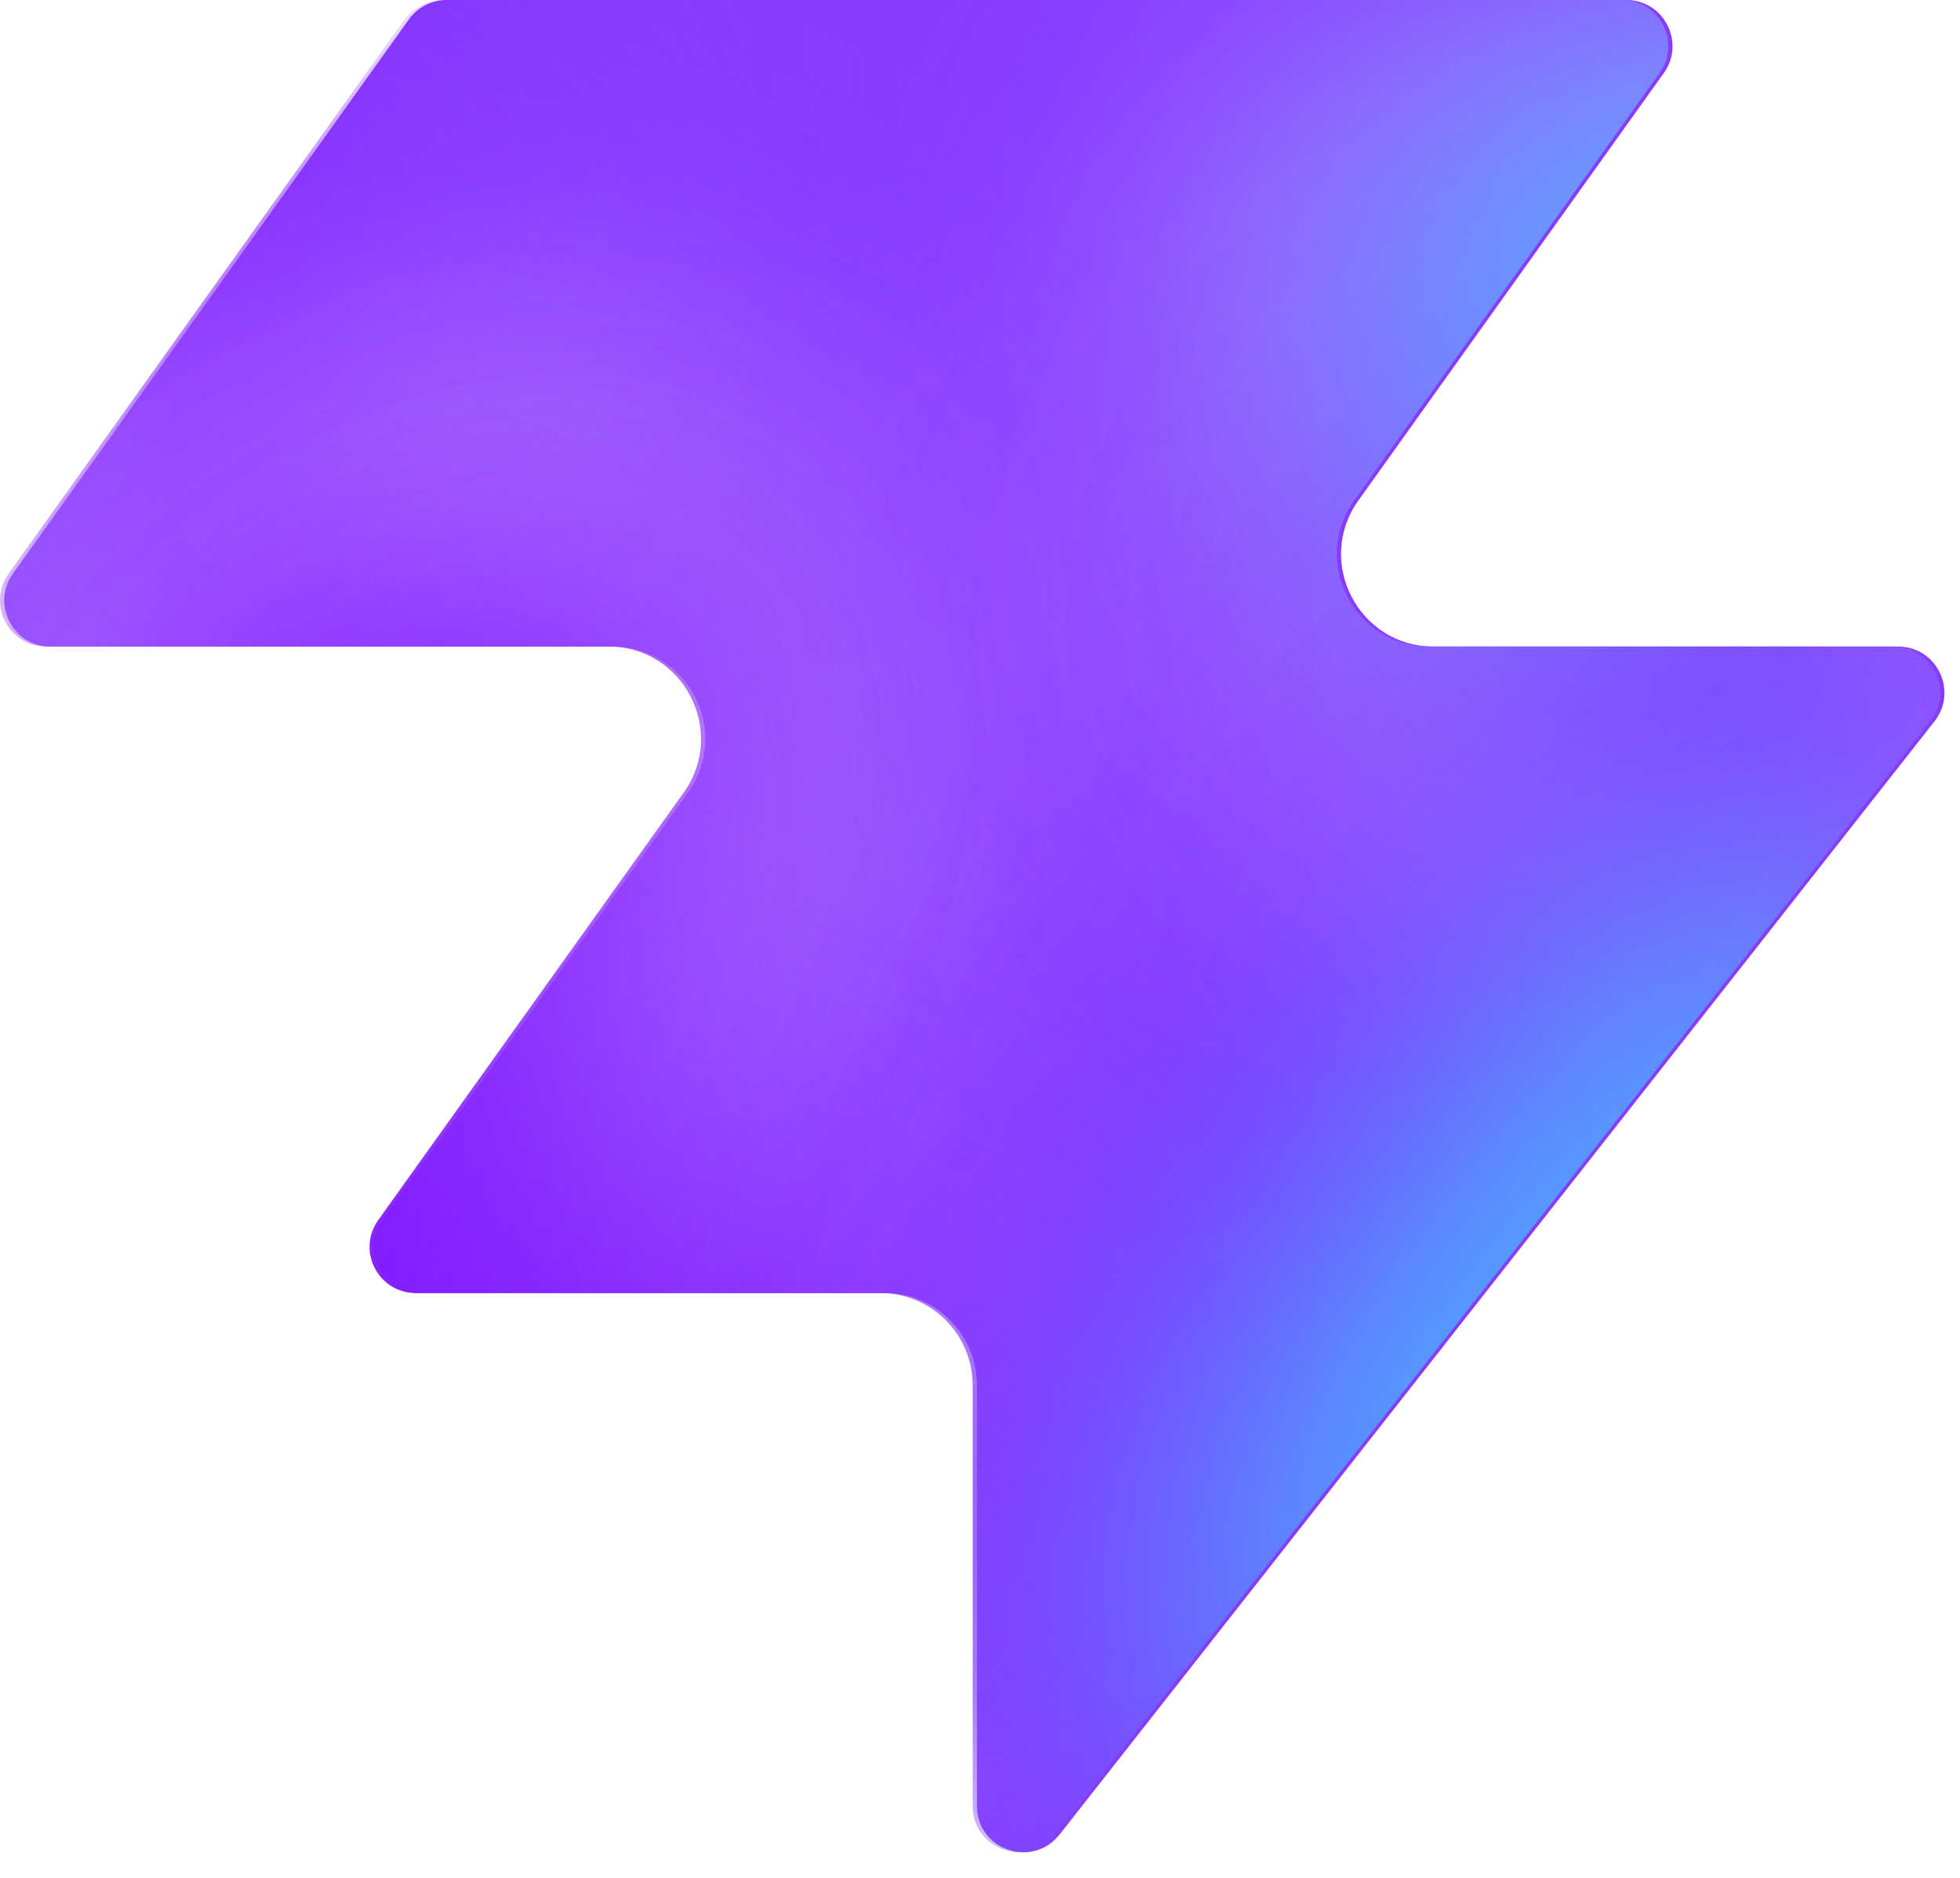
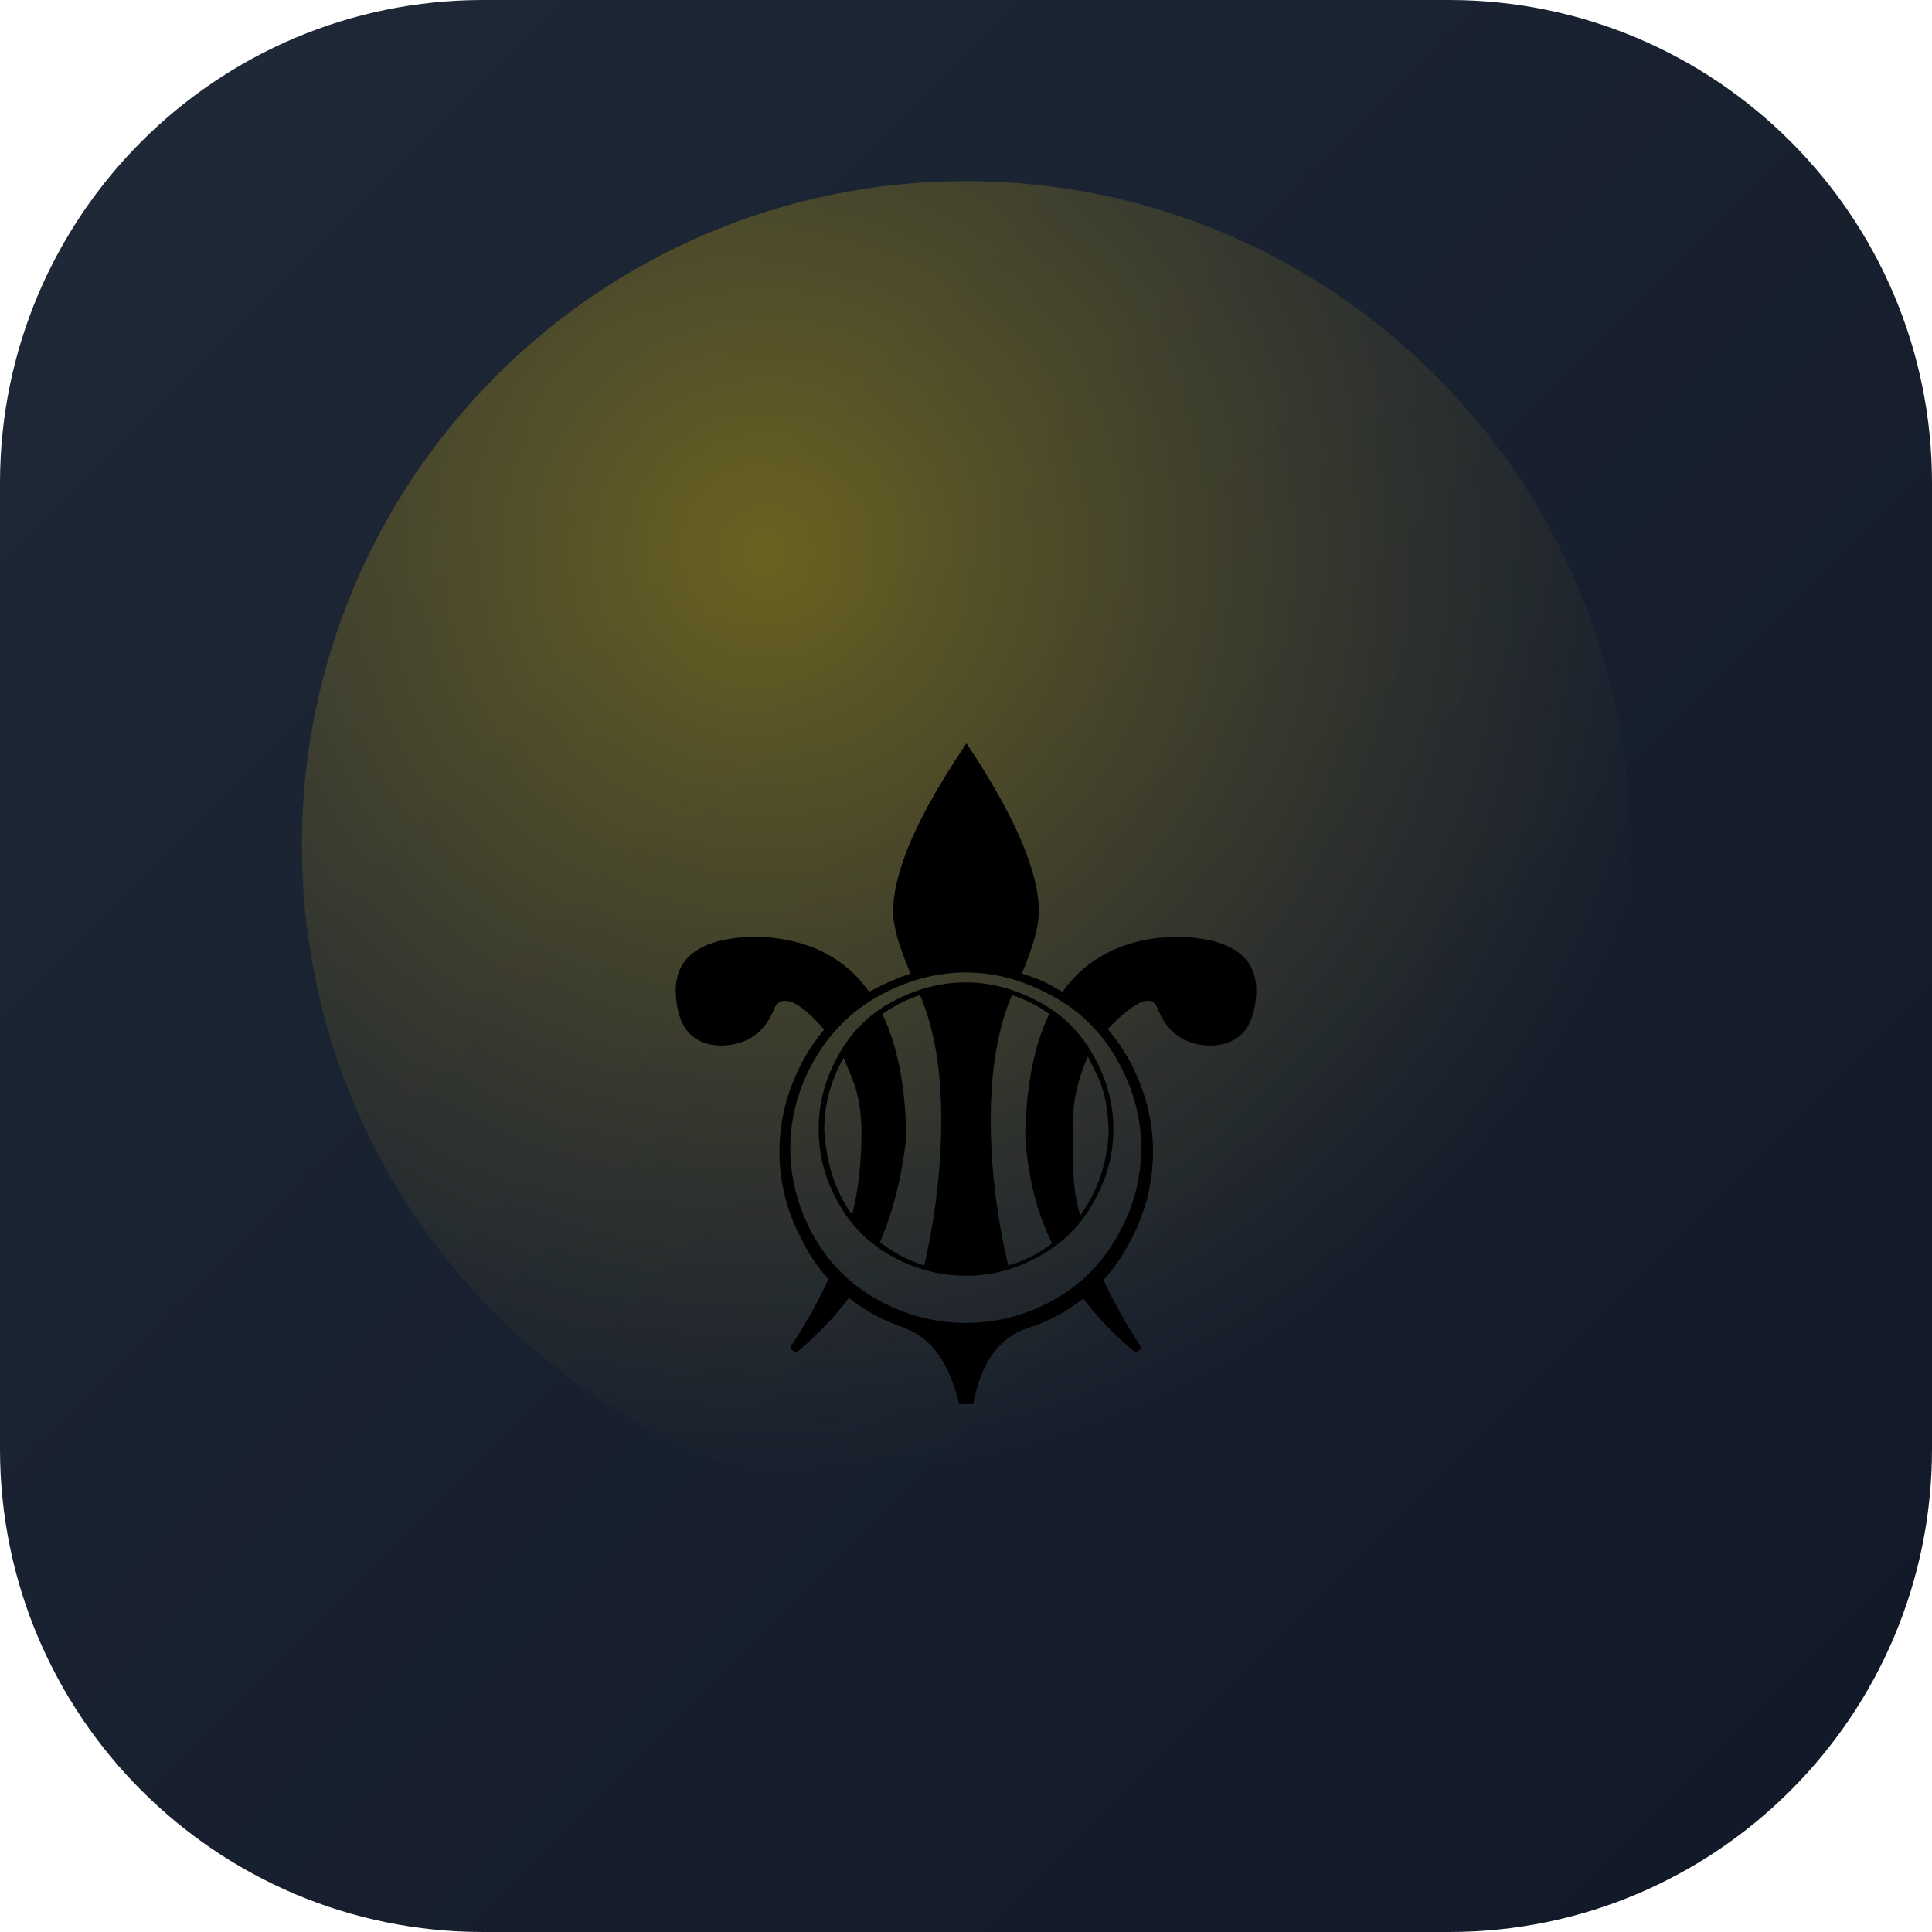
- <svg xmlns="http://www.w3.org/2000/svg" width="48" height="46" fill="none" viewBox="0 0 48 46">
-   <path fill="#863bff" d="M25.946 44.938c-.664.845-2.021.375-2.021-.698V33.937a2.26 2.26 0 0 0-2.262-2.262H10.287c-.92 0-1.456-1.04-.92-1.788l7.48-10.471c1.07-1.497 0-3.578-1.842-3.578H1.237c-.92 0-1.456-1.04-.92-1.788L10.013.474c.214-.297.556-.474.92-.474h28.894c.92 0 1.456 1.04.92 1.788l-7.48 10.471c-1.07 1.498 0 3.579 1.842 3.579h11.377c.943 0 1.473 1.088.89 1.83L25.947 44.94z" style="fill:#863bff;fill:color(display-p3 .525 .23 1);fill-opacity:1" />
-   <mask id="a" width="48" height="46" x="0" y="0" maskUnits="userSpaceOnUse" style="mask-type:alpha">
-     <path fill="#000" d="M25.842 44.938c-.664.844-2.021.375-2.021-.698V33.937a2.26 2.26 0 0 0-2.262-2.262H10.183c-.92 0-1.456-1.04-.92-1.788l7.48-10.471c1.07-1.498 0-3.579-1.842-3.579H1.133c-.92 0-1.456-1.04-.92-1.787L9.91.473c.214-.297.556-.474.92-.474h28.894c.92 0 1.456 1.04.92 1.788l-7.48 10.471c-1.07 1.498 0 3.578 1.842 3.578h11.377c.943 0 1.473 1.088.89 1.832L25.843 44.94z" style="fill:#000;fill-opacity:1" />
-   </mask>
-   <g mask="url(#a)">
-     <g filter="url(#b)">
-       <ellipse cx="5.508" cy="14.704" fill="#ede6ff" rx="5.508" ry="14.704" style="fill:#ede6ff;fill:color(display-p3 .927 .903 1);fill-opacity:1" transform="matrix(.00324 1 1 -.00324 -4.47 31.516)" />
-     </g>
-     <g filter="url(#c)">
-       <ellipse cx="10.399" cy="29.851" fill="#ede6ff" rx="10.399" ry="29.851" style="fill:#ede6ff;fill:color(display-p3 .927 .903 1);fill-opacity:1" transform="matrix(.00324 1 1 -.00324 -39.328 7.883)" />
-     </g>
-     <g filter="url(#d)">
-       <ellipse cx="5.508" cy="30.487" fill="#7e14ff" rx="5.508" ry="30.487" style="fill:#7e14ff;fill:color(display-p3 .492 .077 1);fill-opacity:1" transform="rotate(89.814 -25.913 -14.639)scale(1 -1)" />
-     </g>
-     <g filter="url(#e)">
-       <ellipse cx="5.508" cy="30.599" fill="#7e14ff" rx="5.508" ry="30.599" style="fill:#7e14ff;fill:color(display-p3 .492 .077 1);fill-opacity:1" transform="rotate(89.814 -32.644 -3.334)scale(1 -1)" />
-     </g>
-     <g filter="url(#f)">
-       <ellipse cx="5.508" cy="30.599" fill="#7e14ff" rx="5.508" ry="30.599" style="fill:#7e14ff;fill:color(display-p3 .492 .077 1);fill-opacity:1" transform="matrix(.00324 1 1 -.00324 -34.34 30.47)" />
-     </g>
-     <g filter="url(#g)">
-       <ellipse cx="14.072" cy="22.078" fill="#ede6ff" rx="14.072" ry="22.078" style="fill:#ede6ff;fill:color(display-p3 .927 .903 1);fill-opacity:1" transform="rotate(93.35 24.506 48.493)scale(-1 1)" />
-     </g>
-     <g filter="url(#h)">
-       <ellipse cx="3.47" cy="21.501" fill="#7e14ff" rx="3.47" ry="21.501" style="fill:#7e14ff;fill:color(display-p3 .492 .077 1);fill-opacity:1" transform="rotate(89.009 28.708 47.59)scale(-1 1)" />
-     </g>
-     <g filter="url(#i)">
-       <ellipse cx="3.47" cy="21.501" fill="#7e14ff" rx="3.47" ry="21.501" style="fill:#7e14ff;fill:color(display-p3 .492 .077 1);fill-opacity:1" transform="rotate(89.009 28.708 47.59)scale(-1 1)" />
-     </g>
-     <g filter="url(#j)">
-       <ellipse cx=".387" cy="8.972" fill="#7e14ff" rx="4.407" ry="29.108" style="fill:#7e14ff;fill:color(display-p3 .492 .077 1);fill-opacity:1" transform="rotate(39.51 .387 8.972)" />
-     </g>
-     <g filter="url(#k)">
-       <ellipse cx="47.523" cy="-6.092" fill="#7e14ff" rx="4.407" ry="29.108" style="fill:#7e14ff;fill:color(display-p3 .492 .077 1);fill-opacity:1" transform="rotate(37.892 47.523 -6.092)" />
-     </g>
-     <g filter="url(#l)">
-       <ellipse cx="41.412" cy="6.333" fill="#47bfff" rx="5.971" ry="9.665" style="fill:#47bfff;fill:color(display-p3 .28 .748 1);fill-opacity:1" transform="rotate(37.892 41.412 6.333)" />
-     </g>
-     <g filter="url(#m)">
-       <ellipse cx="-1.879" cy="38.332" fill="#7e14ff" rx="4.407" ry="29.108" style="fill:#7e14ff;fill:color(display-p3 .492 .077 1);fill-opacity:1" transform="rotate(37.892 -1.88 38.332)" />
-     </g>
-     <g filter="url(#n)">
-       <ellipse cx="-1.879" cy="38.332" fill="#7e14ff" rx="4.407" ry="29.108" style="fill:#7e14ff;fill:color(display-p3 .492 .077 1);fill-opacity:1" transform="rotate(37.892 -1.88 38.332)" />
-     </g>
-     <g filter="url(#o)">
-       <ellipse cx="35.651" cy="29.907" fill="#7e14ff" rx="4.407" ry="29.108" style="fill:#7e14ff;fill:color(display-p3 .492 .077 1);fill-opacity:1" transform="rotate(37.892 35.651 29.907)" />
-     </g>
-     <g filter="url(#p)">
-       <ellipse cx="38.418" cy="32.4" fill="#47bfff" rx="5.971" ry="15.297" style="fill:#47bfff;fill:color(display-p3 .28 .748 1);fill-opacity:1" transform="rotate(37.892 38.418 32.4)" />
-     </g>
-   </g>
+ <svg xmlns="http://www.w3.org/2000/svg" width="64" height="64" viewBox="0 0 64 64" role="img" aria-label="⚜️">
  <defs>
-     <filter id="b" width="60.045" height="41.654" x="-19.77" y="16.149" color-interpolation-filters="sRGB" filterUnits="userSpaceOnUse">
-       <feFlood flood-opacity="0" result="BackgroundImageFix" />
-       <feBlend in="SourceGraphic" in2="BackgroundImageFix" result="shape" />
-       <feGaussianBlur result="effect1_foregroundBlur_2002_17158" stdDeviation="7.659" />
-     </filter>
-     <filter id="c" width="90.34" height="51.437" x="-54.613" y="-7.533" color-interpolation-filters="sRGB" filterUnits="userSpaceOnUse">
-       <feFlood flood-opacity="0" result="BackgroundImageFix" />
-       <feBlend in="SourceGraphic" in2="BackgroundImageFix" result="shape" />
-       <feGaussianBlur result="effect1_foregroundBlur_2002_17158" stdDeviation="7.659" />
-     </filter>
-     <filter id="d" width="79.355" height="29.4" x="-49.64" y="2.03" color-interpolation-filters="sRGB" filterUnits="userSpaceOnUse">
-       <feFlood flood-opacity="0" result="BackgroundImageFix" />
-       <feBlend in="SourceGraphic" in2="BackgroundImageFix" result="shape" />
-       <feGaussianBlur result="effect1_foregroundBlur_2002_17158" stdDeviation="4.596" />
-     </filter>
-     <filter id="e" width="79.579" height="29.4" x="-45.045" y="20.029" color-interpolation-filters="sRGB" filterUnits="userSpaceOnUse">
-       <feFlood flood-opacity="0" result="BackgroundImageFix" />
-       <feBlend in="SourceGraphic" in2="BackgroundImageFix" result="shape" />
-       <feGaussianBlur result="effect1_foregroundBlur_2002_17158" stdDeviation="4.596" />
-     </filter>
-     <filter id="f" width="79.579" height="29.4" x="-43.513" y="21.178" color-interpolation-filters="sRGB" filterUnits="userSpaceOnUse">
-       <feFlood flood-opacity="0" result="BackgroundImageFix" />
-       <feBlend in="SourceGraphic" in2="BackgroundImageFix" result="shape" />
-       <feGaussianBlur result="effect1_foregroundBlur_2002_17158" stdDeviation="4.596" />
-     </filter>
-     <filter id="g" width="74.749" height="58.852" x="15.756" y="-17.901" color-interpolation-filters="sRGB" filterUnits="userSpaceOnUse">
-       <feFlood flood-opacity="0" result="BackgroundImageFix" />
-       <feBlend in="SourceGraphic" in2="BackgroundImageFix" result="shape" />
-       <feGaussianBlur result="effect1_foregroundBlur_2002_17158" stdDeviation="7.659" />
-     </filter>
-     <filter id="h" width="61.377" height="25.362" x="23.548" y="2.284" color-interpolation-filters="sRGB" filterUnits="userSpaceOnUse">
-       <feFlood flood-opacity="0" result="BackgroundImageFix" />
-       <feBlend in="SourceGraphic" in2="BackgroundImageFix" result="shape" />
-       <feGaussianBlur result="effect1_foregroundBlur_2002_17158" stdDeviation="4.596" />
-     </filter>
-     <filter id="i" width="61.377" height="25.362" x="23.548" y="2.284" color-interpolation-filters="sRGB" filterUnits="userSpaceOnUse">
-       <feFlood flood-opacity="0" result="BackgroundImageFix" />
-       <feBlend in="SourceGraphic" in2="BackgroundImageFix" result="shape" />
-       <feGaussianBlur result="effect1_foregroundBlur_2002_17158" stdDeviation="4.596" />
-     </filter>
-     <filter id="j" width="56.045" height="63.649" x="-27.636" y="-22.853" color-interpolation-filters="sRGB" filterUnits="userSpaceOnUse">
-       <feFlood flood-opacity="0" result="BackgroundImageFix" />
-       <feBlend in="SourceGraphic" in2="BackgroundImageFix" result="shape" />
-       <feGaussianBlur result="effect1_foregroundBlur_2002_17158" stdDeviation="4.596" />
-     </filter>
-     <filter id="k" width="54.814" height="64.646" x="20.116" y="-38.415" color-interpolation-filters="sRGB" filterUnits="userSpaceOnUse">
-       <feFlood flood-opacity="0" result="BackgroundImageFix" />
-       <feBlend in="SourceGraphic" in2="BackgroundImageFix" result="shape" />
-       <feGaussianBlur result="effect1_foregroundBlur_2002_17158" stdDeviation="4.596" />
-     </filter>
-     <filter id="l" width="33.541" height="35.313" x="24.641" y="-11.323" color-interpolation-filters="sRGB" filterUnits="userSpaceOnUse">
-       <feFlood flood-opacity="0" result="BackgroundImageFix" />
-       <feBlend in="SourceGraphic" in2="BackgroundImageFix" result="shape" />
-       <feGaussianBlur result="effect1_foregroundBlur_2002_17158" stdDeviation="4.596" />
-     </filter>
-     <filter id="m" width="54.814" height="64.646" x="-29.286" y="6.009" color-interpolation-filters="sRGB" filterUnits="userSpaceOnUse">
-       <feFlood flood-opacity="0" result="BackgroundImageFix" />
-       <feBlend in="SourceGraphic" in2="BackgroundImageFix" result="shape" />
-       <feGaussianBlur result="effect1_foregroundBlur_2002_17158" stdDeviation="4.596" />
-     </filter>
-     <filter id="n" width="54.814" height="64.646" x="-29.286" y="6.009" color-interpolation-filters="sRGB" filterUnits="userSpaceOnUse">
-       <feFlood flood-opacity="0" result="BackgroundImageFix" />
-       <feBlend in="SourceGraphic" in2="BackgroundImageFix" result="shape" />
-       <feGaussianBlur result="effect1_foregroundBlur_2002_17158" stdDeviation="4.596" />
-     </filter>
-     <filter id="o" width="54.814" height="64.646" x="8.244" y="-2.416" color-interpolation-filters="sRGB" filterUnits="userSpaceOnUse">
-       <feFlood flood-opacity="0" result="BackgroundImageFix" />
-       <feBlend in="SourceGraphic" in2="BackgroundImageFix" result="shape" />
-       <feGaussianBlur result="effect1_foregroundBlur_2002_17158" stdDeviation="4.596" />
-     </filter>
-     <filter id="p" width="39.409" height="43.623" x="18.713" y="10.588" color-interpolation-filters="sRGB" filterUnits="userSpaceOnUse">
-       <feFlood flood-opacity="0" result="BackgroundImageFix" />
-       <feBlend in="SourceGraphic" in2="BackgroundImageFix" result="shape" />
-       <feGaussianBlur result="effect1_foregroundBlur_2002_17158" stdDeviation="4.596" />
-     </filter>
+     <linearGradient id="bg" x1="0" y1="0" x2="1" y2="1">
+       <stop offset="0%" stop-color="#1f2937" />
+       <stop offset="100%" stop-color="#111827" />
+     </linearGradient>
+     <radialGradient id="glow" cx="35%" cy="28%" r="70%">
+       <stop offset="0%" stop-color="#ffd700" stop-opacity="0.35" />
+       <stop offset="100%" stop-color="#d4af37" stop-opacity="0" />
+     </radialGradient>
  </defs>
+   <rect width="64" height="64" rx="16" fill="url(#bg)" />
+   <circle cx="32" cy="28" r="22" fill="url(#glow)" />
+   <text x="32" y="38" text-anchor="middle" font-size="30" font-family="Segoe UI Emoji, Apple Color Emoji, Noto Color Emoji, sans-serif" dominant-baseline="middle">
+ 		⚜️
+ 	</text>
</svg>
